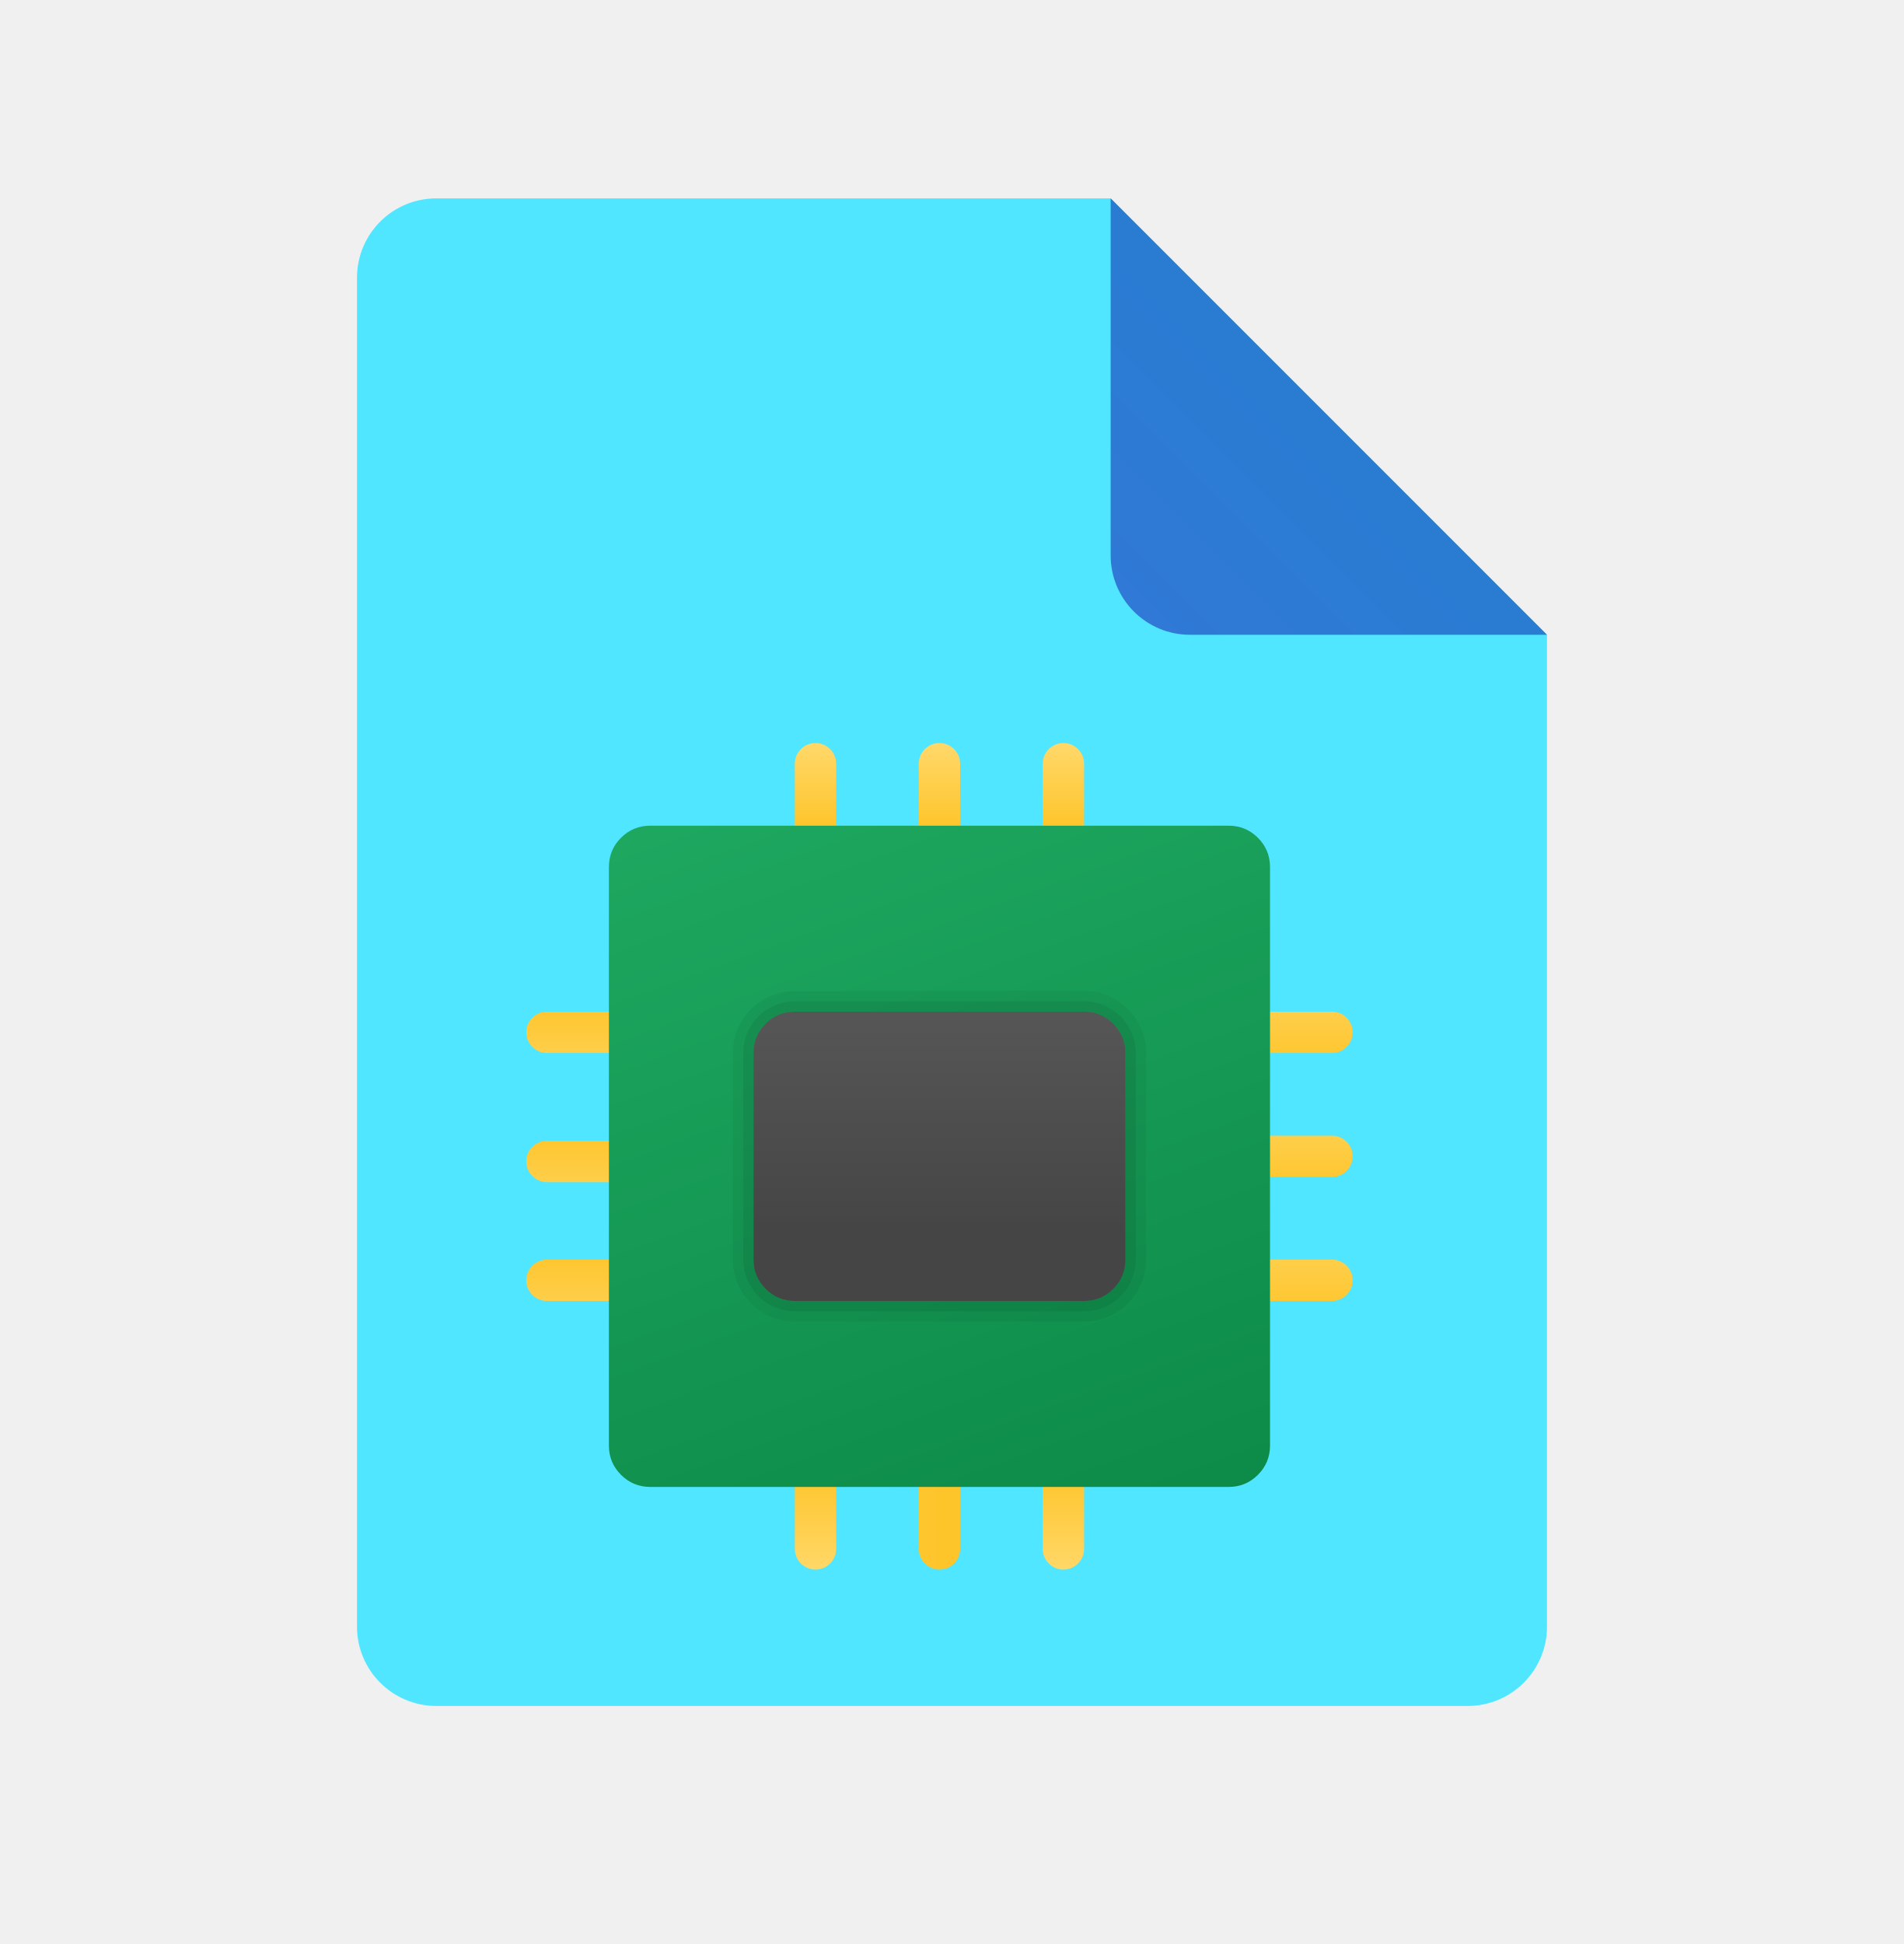
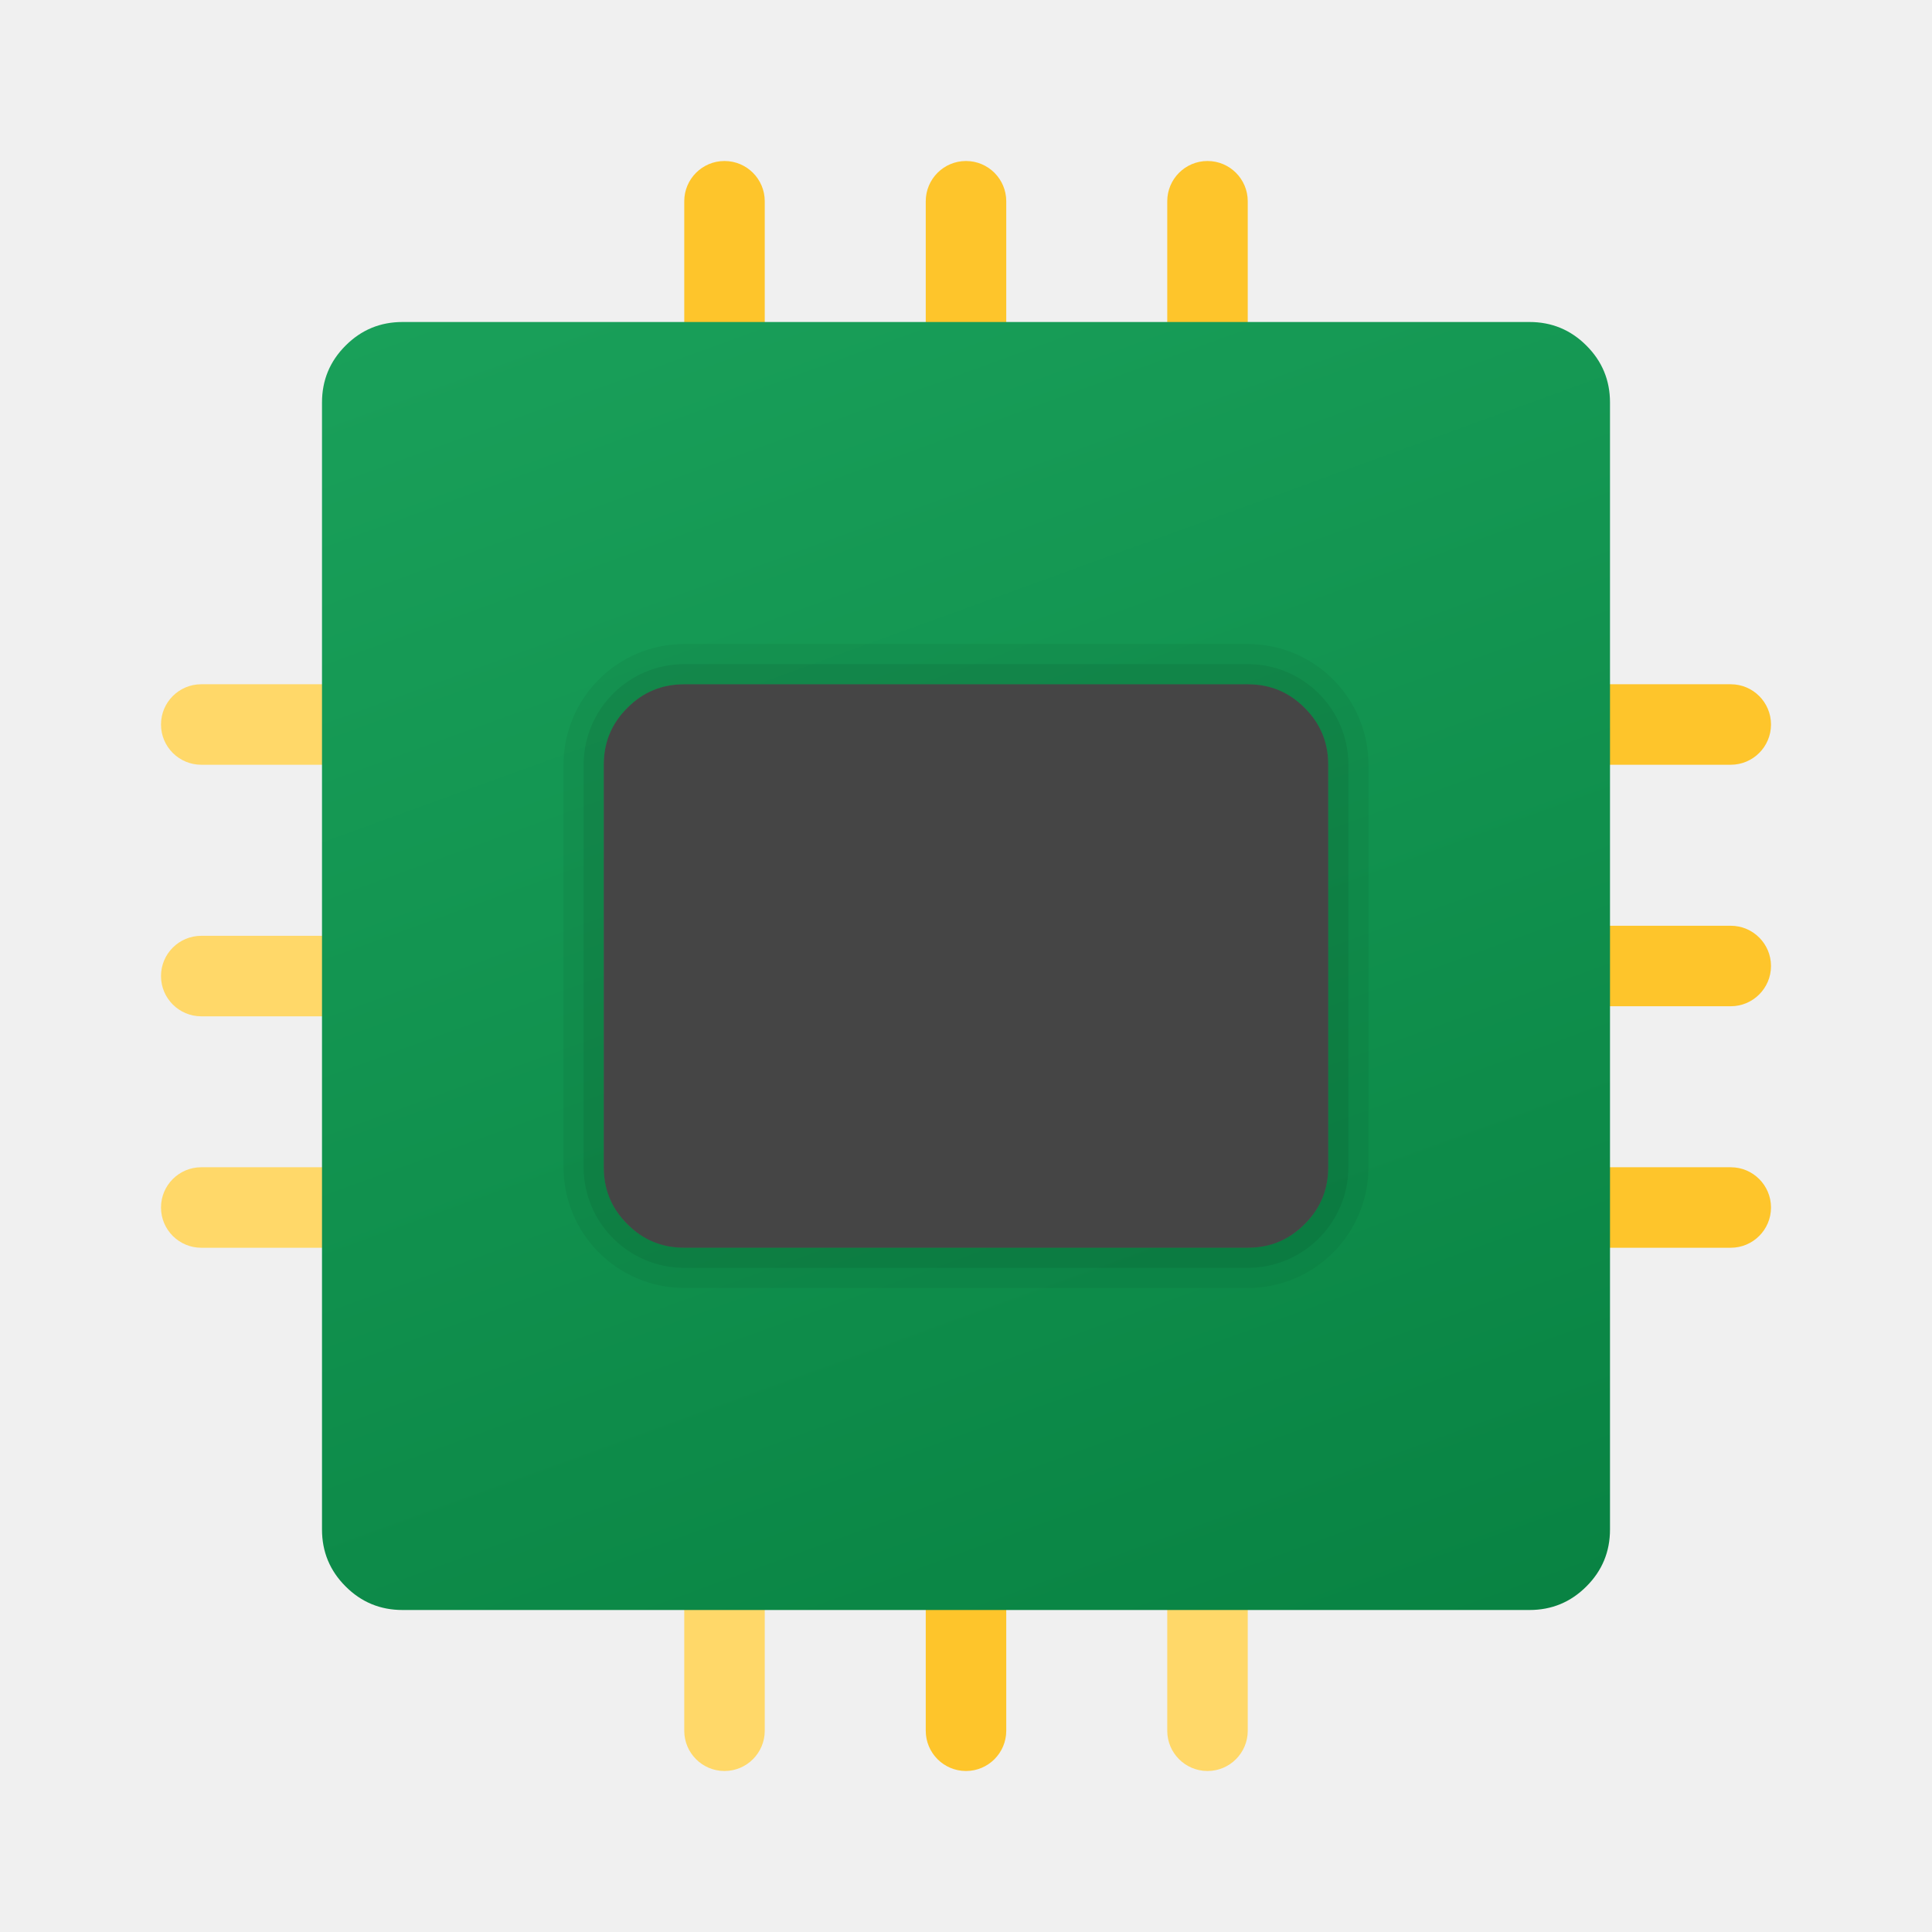
- <svg xmlns="http://www.w3.org/2000/svg" xmlns:xlink="http://www.w3.org/1999/xlink" width="48px" height="49px" viewBox="0 0 48 49" version="1.1">
+ <svg xmlns="http://www.w3.org/2000/svg" xmlns:xlink="http://www.w3.org/1999/xlink" width="48px" height="48px" viewBox="0 0 48 48" version="1.1">
  <defs>
-     <linearGradient x1="0.048" y1="0.952" x2="0.509" y2="0.491" id="gradient_1">
-       <stop offset="0" stop-color="#3079D6" />
-       <stop offset="1" stop-color="#297CD2" />
+     <linearGradient gradientUnits="userSpaceOnUse" x1="1" y1="0.087" x2="1" y2="4.067" id="gradient_1">
+       <stop offset="0%" stop-color="#FFD869" />
+       <stop offset="100%" stop-color="#FEC52B" />
    </linearGradient>
-     <linearGradient x1="0.5" y1="0.012" x2="0.5" y2="0.581" id="gradient_2">
-       <stop offset="0" stop-color="#FFD869" />
-       <stop offset="1" stop-color="#FEC52B" />
+     <linearGradient gradientUnits="userSpaceOnUse" x1="-23" y1="7.13" x2="1" y2="2.232" id="gradient_2">
+       <stop offset="0%" stop-color="#FFD869" />
+       <stop offset="100%" stop-color="#FEC52B" />
    </linearGradient>
-     <linearGradient x1="-11.5" y1="1.019" x2="0.5" y2="0.319" id="gradient_3">
-       <stop offset="0" stop-color="#FFD869" />
-       <stop offset="1" stop-color="#FEC52B" />
+     <linearGradient gradientUnits="userSpaceOnUse" x1="1" y1="7.13" x2="1" y2="2.232" id="gradient_3">
+       <stop offset="0%" stop-color="#FFD869" />
+       <stop offset="100%" stop-color="#FEC52B" />
    </linearGradient>
-     <linearGradient x1="0.5" y1="1.019" x2="0.5" y2="0.319" id="gradient_4">
-       <stop offset="0" stop-color="#FFD869" />
-       <stop offset="1" stop-color="#FEC52B" />
+     <linearGradient gradientUnits="userSpaceOnUse" x1="3.5" y1="4.5" x2="3.5" y2="-0.467" id="gradient_4">
+       <stop offset="0%" stop-color="#FFD869" />
+       <stop offset="100%" stop-color="#FEC52B" />
    </linearGradient>
-     <linearGradient x1="0.5" y1="2.25" x2="0.5" y2="-0.233" id="gradient_5">
-       <stop offset="0" stop-color="#FFD869" />
-       <stop offset="1" stop-color="#FEC52B" />
+     <linearGradient gradientUnits="userSpaceOnUse" x1="3.5" y1="4.5" x2="3.5" y2="-0.467" id="gradient_5">
+       <stop offset="0%" stop-color="#FFD869" />
+       <stop offset="100%" stop-color="#FEC52B" />
    </linearGradient>
-     <linearGradient x1="0.5" y1="2.25" x2="0.5" y2="-0.233" id="gradient_6">
-       <stop offset="0" stop-color="#FFD869" />
-       <stop offset="1" stop-color="#FEC52B" />
+     <linearGradient gradientUnits="userSpaceOnUse" x1="3.5" y1="4.5" x2="3.5" y2="-0.467" id="gradient_6">
+       <stop offset="0%" stop-color="#FFD869" />
+       <stop offset="100%" stop-color="#FEC52B" />
    </linearGradient>
-     <linearGradient x1="0.5" y1="2.25" x2="0.5" y2="-0.234" id="gradient_7">
-       <stop offset="0" stop-color="#FFD869" />
-       <stop offset="1" stop-color="#FEC52B" />
+     <linearGradient gradientUnits="userSpaceOnUse" x1="3.5" y1="-2.609" x2="3.5" y2="2.658" id="gradient_7">
+       <stop offset="0%" stop-color="#FFD869" />
+       <stop offset="100%" stop-color="#FEC52B" />
    </linearGradient>
-     <linearGradient x1="0.5" y1="-1.304" x2="0.5" y2="1.329" id="gradient_8">
-       <stop offset="0" stop-color="#FFD869" />
-       <stop offset="1" stop-color="#FEC52B" />
+     <linearGradient gradientUnits="userSpaceOnUse" x1="3.5" y1="-2.609" x2="3.5" y2="2.658" id="gradient_8">
+       <stop offset="0%" stop-color="#FFD869" />
+       <stop offset="100%" stop-color="#FEC52B" />
    </linearGradient>
-     <linearGradient x1="0.5" y1="-1.305" x2="0.5" y2="1.329" id="gradient_9">
-       <stop offset="0" stop-color="#FFD869" />
-       <stop offset="1" stop-color="#FEC52B" />
+     <linearGradient gradientUnits="userSpaceOnUse" x1="6.535" y1="-10.005" x2="26.765" y2="45.577" id="gradient_9">
+       <stop offset="0%" stop-color="#21AD64" />
+       <stop offset="100%" stop-color="#088242" />
    </linearGradient>
-     <linearGradient x1="0.204" y1="-0.313" x2="0.836" y2="1.424" id="gradient_10">
-       <stop offset="0" stop-color="#21AD64" />
-       <stop offset="1" stop-color="#088242" />
-     </linearGradient>
-     <linearGradient x1="0.5" y1="-0.708" x2="0.5" y2="0.744" id="gradient_11">
-       <stop offset="0" stop-color="#6D6D6D" />
-       <stop offset="0.126" stop-color="#626262" />
-       <stop offset="0.987" stop-color="#464646" />
-       <stop offset="0.998" stop-color="#454545" />
+     <linearGradient gradientUnits="userSpaceOnUse" x1="9" y1="-9.913" x2="9" y2="10.416" id="gradient_10">
+       <stop offset="0%" stop-color="#6D6D6D" />
+       <stop offset="12.6%" stop-color="#626262" />
+       <stop offset="98.7%" stop-color="#464646" />
+       <stop offset="99.8%" stop-color="#454545" />
    </linearGradient>
    <path d="M0 0L48 0L48 48L0 48L0 0Z" id="path_1" />
-     <path d="M0 0L25 0L25 25L0 25L0 0Z" id="path_2" />
    <clipPath id="mask_1">
      <use xlink:href="#path_1" />
    </clipPath>
-     <clipPath id="mask_2">
-       <use xlink:href="#path_2" />
-     </clipPath>
  </defs>
-   <g id="icons8_file_2">
-     <path d="M0 0L48 0L48 48L0 48L0 0Z" id="Background" fill="none" fill-rule="evenodd" stroke="none" />
-     <g clip-path="url(#mask_1)">
-       <path d="M30 11L30 36C30 37.105 29.105 38 28 38L2 38C0.895 38 0 37.105 0 36L0 2C0 0.895 0.895 0 2 0L19 0L30 11L30 11Z" transform="translate(9 5)" id="Shape" fill="#50E6FF" fill-rule="evenodd" stroke="none" />
-       <path d="M0 0L0 9C0 10.105 0.895 11 2 11L11 11L0 0L0 0Z" transform="translate(28 5)" id="Shape" fill="url(#gradient_1)" fill-rule="evenodd" stroke="none" />
-     </g>
-   </g>
-   <g id="icons8_electronics" transform="translate(11.1839 16.64548)">
-     <path d="M0 0L25 0L25 25L0 25L0 0Z" id="Background" fill="none" fill-rule="evenodd" stroke="none" />
-     <g clip-path="url(#mask_2)">
-       <path d="M0.521 0L0.521 0C0.808 0 1.042 0.233 1.042 0.521L1.042 3.646L0 3.646L0 0.521C0 0.233 0.233 0 0.521 0L0.521 0Z" transform="translate(11.97916 2.083328)" id="Shape" fill="url(#gradient_2)" fill-rule="evenodd" stroke="none" />
-       <path d="M0.521 0L0.521 0C0.808 0 1.042 0.233 1.042 0.521L1.042 3.646L0 3.646L0 0.521C0 0.233 0.233 0 0.521 0L0.521 0Z" transform="translate(15.10416 2.083328)" id="Shape" fill="url(#gradient_2)" fill-rule="evenodd" stroke="none" />
-       <path d="M0.521 0L0.521 0C0.808 0 1.042 0.233 1.042 0.521L1.042 3.646L0 3.646L0 0.521C0 0.233 0.233 0 0.521 0L0.521 0Z" transform="translate(8.854157 2.083328)" id="Shape" fill="url(#gradient_2)" fill-rule="evenodd" stroke="none" />
-       <path d="M0 0L1.042 0L1.042 3.125C1.042 3.413 0.808 3.646 0.521 3.646L0.521 3.646C0.233 3.646 0 3.413 0 3.125L0 0L0 0Z" transform="translate(11.97916 19.27086)" id="Shape" fill="url(#gradient_3)" fill-rule="evenodd" stroke="none" />
-       <path d="M0 0L1.042 0L1.042 3.125C1.042 3.413 0.808 3.646 0.521 3.646L0.521 3.646C0.233 3.646 0 3.413 0 3.125L0 0L0 0Z" transform="translate(15.10416 19.27086)" id="Shape" fill="url(#gradient_4)" fill-rule="evenodd" stroke="none" />
-       <path d="M0 0L1.042 0L1.042 3.125C1.042 3.413 0.808 3.646 0.521 3.646L0.521 3.646C0.233 3.646 0 3.413 0 3.125L0 0L0 0Z" transform="translate(8.854157 19.27086)" id="Shape" fill="url(#gradient_4)" fill-rule="evenodd" stroke="none" />
-       <path d="M3.646 9.93411e-07L3.646 1.042L0.521 1.042C0.233 1.042 0 0.808 0 0.521L0 0.521C0 0.233 0.233 0 0.521 0L3.646 9.93411e-07L3.646 9.93411e-07Z" transform="translate(2.083343 12.10936)" id="Shape" fill="url(#gradient_5)" fill-rule="evenodd" stroke="none" />
-       <path d="M3.646 0L3.646 1.042L0.521 1.042C0.233 1.042 0 0.808 0 0.521L0 0.521C0 0.233 0.233 0 0.521 0L3.646 0L3.646 0Z" transform="translate(2.083343 15.10417)" id="Shape" fill="url(#gradient_6)" fill-rule="evenodd" stroke="none" />
-       <path d="M3.646 0L3.646 1.042L0.521 1.042C0.233 1.042 0 0.808 0 0.521L0 0.521C0 0.233 0.233 0 0.521 0L3.646 0L3.646 0Z" transform="translate(2.083343 8.854172)" id="Shape" fill="url(#gradient_7)" fill-rule="evenodd" stroke="none" />
-       <path d="M3.646 0.521L3.646 0.521C3.646 0.808 3.413 1.042 3.125 1.042L0 1.042L0 0L3.125 9.93411e-07C3.413 9.93411e-07 3.646 0.233 3.646 0.521L3.646 0.521Z" transform="translate(19.27084 11.97917)" id="Shape" fill="url(#gradient_8)" fill-rule="evenodd" stroke="none" />
-       <path d="M3.646 0.521L3.646 0.521C3.646 0.808 3.413 1.042 3.125 1.042L0 1.042L0 0L3.125 9.93411e-07C3.413 9.93411e-07 3.646 0.233 3.646 0.521L3.646 0.521Z" transform="translate(19.27084 15.10417)" id="Shape" fill="url(#gradient_8)" fill-rule="evenodd" stroke="none" />
-       <path d="M3.646 0.521L3.646 0.521C3.646 0.808 3.413 1.042 3.125 1.042L0 1.042L0 0L3.125 0C3.413 0 3.646 0.233 3.646 0.521L3.646 0.521Z" transform="translate(19.27084 8.854172)" id="Shape" fill="url(#gradient_9)" fill-rule="evenodd" stroke="none" />
-       <path d="M0 2.083L0 1.042C0 0.754 0.102 0.508 0.305 0.305C0.508 0.102 0.754 0 1.042 0L15.625 0C15.913 0 16.158 0.102 16.362 0.305C16.565 0.508 16.667 0.754 16.667 1.042L16.667 15.625C16.667 15.913 16.565 16.158 16.362 16.362C16.158 16.565 15.913 16.667 15.625 16.667L1.042 16.667C0.754 16.667 0.508 16.565 0.305 16.362C0.102 16.158 0 15.913 0 15.625L0 2.083Z" transform="translate(4.166657 4.166672)" id="Rectangle" fill="url(#gradient_10)" fill-rule="evenodd" stroke="none" />
-       <path d="M8.854 0.521C9.429 0.521 9.896 0.987 9.896 1.562L9.896 6.771C9.896 7.346 9.429 7.812 8.854 7.812L1.563 7.812C0.987 7.812 0.521 7.346 0.521 6.771L0.521 1.562C0.521 0.987 0.987 0.521 1.563 0.521L8.854 0.521M8.854 0L1.562 0C0.7 0.001 0.001 0.7 0 1.562L4.96705e-07 6.771C0.001 7.633 0.7 8.332 1.562 8.333L8.854 8.333C9.717 8.332 10.416 7.633 10.417 6.771L10.417 1.562C10.416 0.7 9.717 0.001 8.854 0L8.854 0Z" transform="translate(7.291657 8.333328)" id="Shape" fill="#000000" fill-opacity="0.05" fill-rule="evenodd" stroke="none" />
-       <path d="M8.594 0.26C9.169 0.26 9.635 0.727 9.635 1.302L9.635 6.51C9.635 7.086 9.169 7.552 8.594 7.552L1.302 7.552C0.727 7.552 0.26 7.086 0.26 6.51L0.26 1.302C0.26 0.727 0.727 0.26 1.302 0.26L8.594 0.26M8.594 0L1.302 0C0.583 0.001 0.001 0.583 0 1.302L0 6.51C0.001 7.229 0.583 7.812 1.302 7.812L8.594 7.812C9.313 7.812 9.895 7.229 9.896 6.51L9.896 1.302C9.895 0.583 9.313 0.001 8.594 0L8.594 0Z" transform="translate(7.552093 8.593735)" id="Shape" fill="#000000" fill-opacity="0.07" fill-rule="evenodd" stroke="none" />
-       <path d="M0 2.083L0 1.042C0 0.754 0.102 0.508 0.305 0.305C0.508 0.102 0.754 0 1.042 0L8.333 0C8.621 0 8.867 0.102 9.07 0.305C9.273 0.508 9.375 0.754 9.375 1.042L9.375 6.25C9.375 6.538 9.273 6.783 9.07 6.987C8.867 7.19 8.621 7.292 8.333 7.292L1.042 7.292C0.754 7.292 0.508 7.19 0.305 6.987C0.102 6.783 0 6.538 0 6.25L0 2.083Z" transform="translate(7.8125 8.854172)" id="Rectangle" fill="url(#gradient_11)" fill-rule="evenodd" stroke="none" />
-     </g>
+   <g id="Electronics-Icon">
+     <path d="M0 0L48 0L48 48L0 48L0 0Z" id="Background" fill="#FFFFFF" fill-opacity="0" fill-rule="evenodd" stroke="none" />
+     <path d="M24 4L24 4C24.552 4 25 4.448 25 5L25 11L23 11L23 5C23 4.448 23.448 4 24 4L24 4Z" id="Shape" fill="url(#gradient_1)" stroke="none" />
+     <path d="M30 4L30 4C30.552 4 31 4.448 31 5L31 11L29 11L29 5C29 4.448 29.448 4 30 4L30 4Z" id="Shape" fill="url(#gradient_1)" stroke="none" />
+     <path d="M18 4L18 4C18.552 4 19 4.448 19 5L19 11L17 11L17 5C17 4.448 17.448 4 18 4L18 4Z" id="Shape" fill="url(#gradient_1)" stroke="none" />
+     <path d="M23 37L25 37L25 43C25 43.552 24.552 44 24 44L24 44C23.448 44 23 43.552 23 43L23 37L23 37Z" id="Shape" fill="url(#gradient_2)" stroke="none" />
+     <path d="M29 37L31 37L31 43C31 43.552 30.552 44 30 44L30 44C29.448 44 29 43.552 29 43L29 37L29 37Z" id="Shape" fill="url(#gradient_3)" stroke="none" />
+     <path d="M17 37L19 37L19 43C19 43.552 18.552 44 18 44L18 44C17.448 44 17 43.552 17 43L17 37L17 37Z" id="Shape" fill="url(#gradient_3)" stroke="none" />
+     <path d="M11 23.25L11 25.25L5 25.25C4.448 25.25 4 24.802 4 24.25L4 24.25C4 23.698 4.448 23.25 5 23.25L11 23.25L11 23.25Z" id="Shape" fill="url(#gradient_4)" stroke="none" />
+     <path d="M11 29L11 31L5 31C4.448 31 4 30.552 4 30L4 30C4 29.448 4.448 29 5 29L11 29L11 29Z" id="Shape" fill="url(#gradient_5)" stroke="none" />
+     <path d="M11 17L11 19L5 19C4.448 19 4 18.552 4 18L4 18C4 17.448 4.448 17 5 17L11 17L11 17Z" id="Shape" fill="url(#gradient_6)" stroke="none" />
+     <path d="M44 24L44 24C44 24.552 43.552 25 43 25L37 25L37 23L43 23C43.552 23 44 23.448 44 24L44 24Z" id="Shape" fill="url(#gradient_7)" stroke="none" />
+     <path d="M44 30L44 30C44 30.552 43.552 31 43 31L37 31L37 29L43 29C43.552 29 44 29.448 44 30L44 30Z" id="Shape" fill="url(#gradient_7)" stroke="none" />
+     <path d="M44 18L44 18C44 18.552 43.552 19 43 19L37 19L37 17L43 17C43.552 17 44 17.448 44 18L44 18Z" id="Shape" fill="url(#gradient_8)" stroke="none" />
+     <path d="M8 12L8 10C8 9.448 8.195 8.976 8.586 8.586C8.976 8.195 9.448 8 10 8L38 8C38.552 8 39.024 8.195 39.414 8.586C39.805 8.976 40 9.448 40 10L40 38C40 38.552 39.805 39.024 39.414 39.414C39.024 39.805 38.552 40 38 40L10 40C9.448 40 8.976 39.805 8.586 39.414C8.195 39.024 8 38.552 8 38L8 12Z" id="Rectangle" fill="url(#gradient_9)" fill-rule="evenodd" stroke="none" />
+     <path d="M31 17C32.105 17 33 17.895 33 19L33 29C33 30.105 32.105 31 31 31L17 31C15.895 31 15 30.105 15 29L15 19C15 17.895 15.895 17 17 17L31 17M31 16L17 16C15.344 16.002 14.002 17.344 14 19L14 29C14.002 30.656 15.344 31.998 17 32L31 32C32.656 31.998 33.998 30.656 34 29L34 19C33.998 17.344 32.656 16.002 31 16L31 16Z" id="Shape" fill="#000000" fill-opacity="0.05" fill-rule="evenodd" stroke="none" />
+     <path d="M31 17C32.105 17 33 17.895 33 19L33 29C33 30.105 32.105 31 31 31L17 31C15.895 31 15 30.105 15 29L15 19C15 17.895 15.895 17 17 17L31 17M31 16.5L17 16.5C15.62 16.502 14.502 17.62 14.5 19L14.5 29C14.502 30.38 15.62 31.498 17 31.5L31 31.5C32.38 31.498 33.498 30.38 33.5 29L33.5 19C33.498 17.62 32.38 16.502 31 16.5L31 16.5Z" id="Shape" fill="#000000" fill-opacity="0.07" fill-rule="evenodd" stroke="none" />
+     <path d="M15 21L15 19C15 18.448 15.195 17.976 15.586 17.586C15.976 17.195 16.448 17 17 17L31 17C31.552 17 32.024 17.195 32.414 17.586C32.805 17.976 33 18.448 33 19L33 29C33 29.552 32.805 30.024 32.414 30.414C32.024 30.805 31.552 31 31 31L17 31C16.448 31 15.976 30.805 15.586 30.414C15.195 30.024 15 29.552 15 29L15 21Z" id="Rectangle" fill="url(#gradient_10)" fill-rule="evenodd" stroke="none" />
  </g>
</svg>
